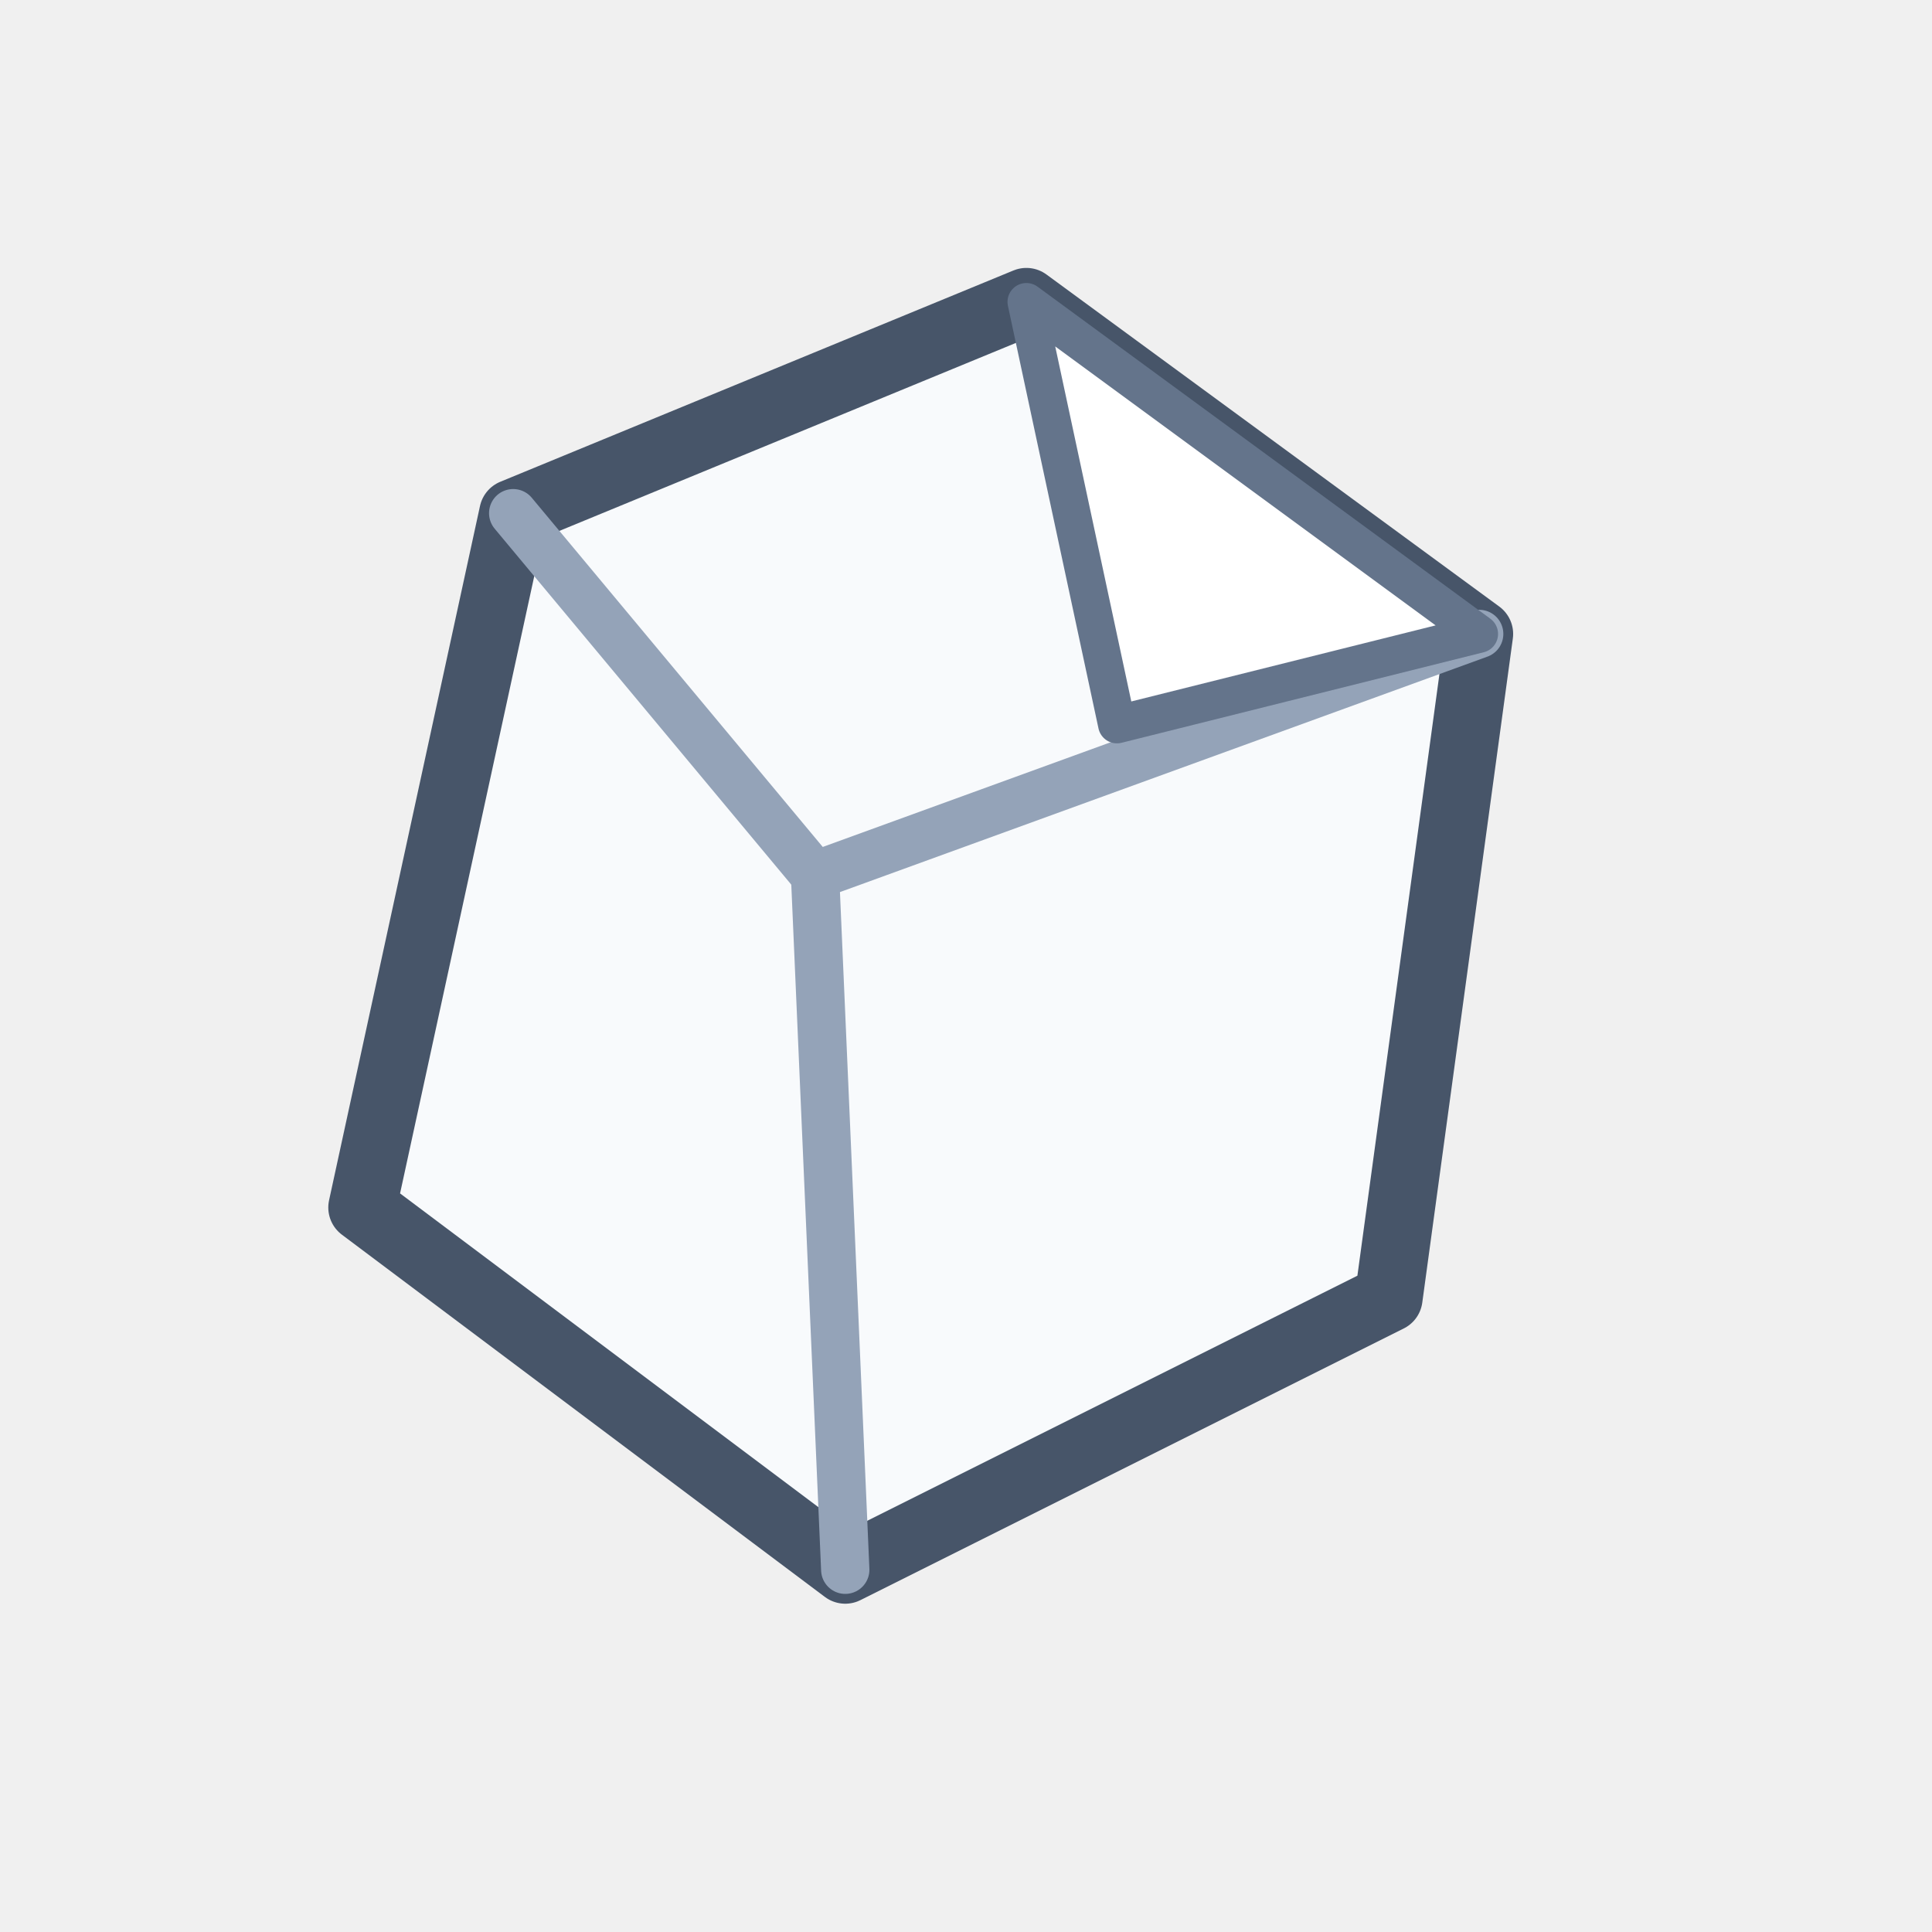
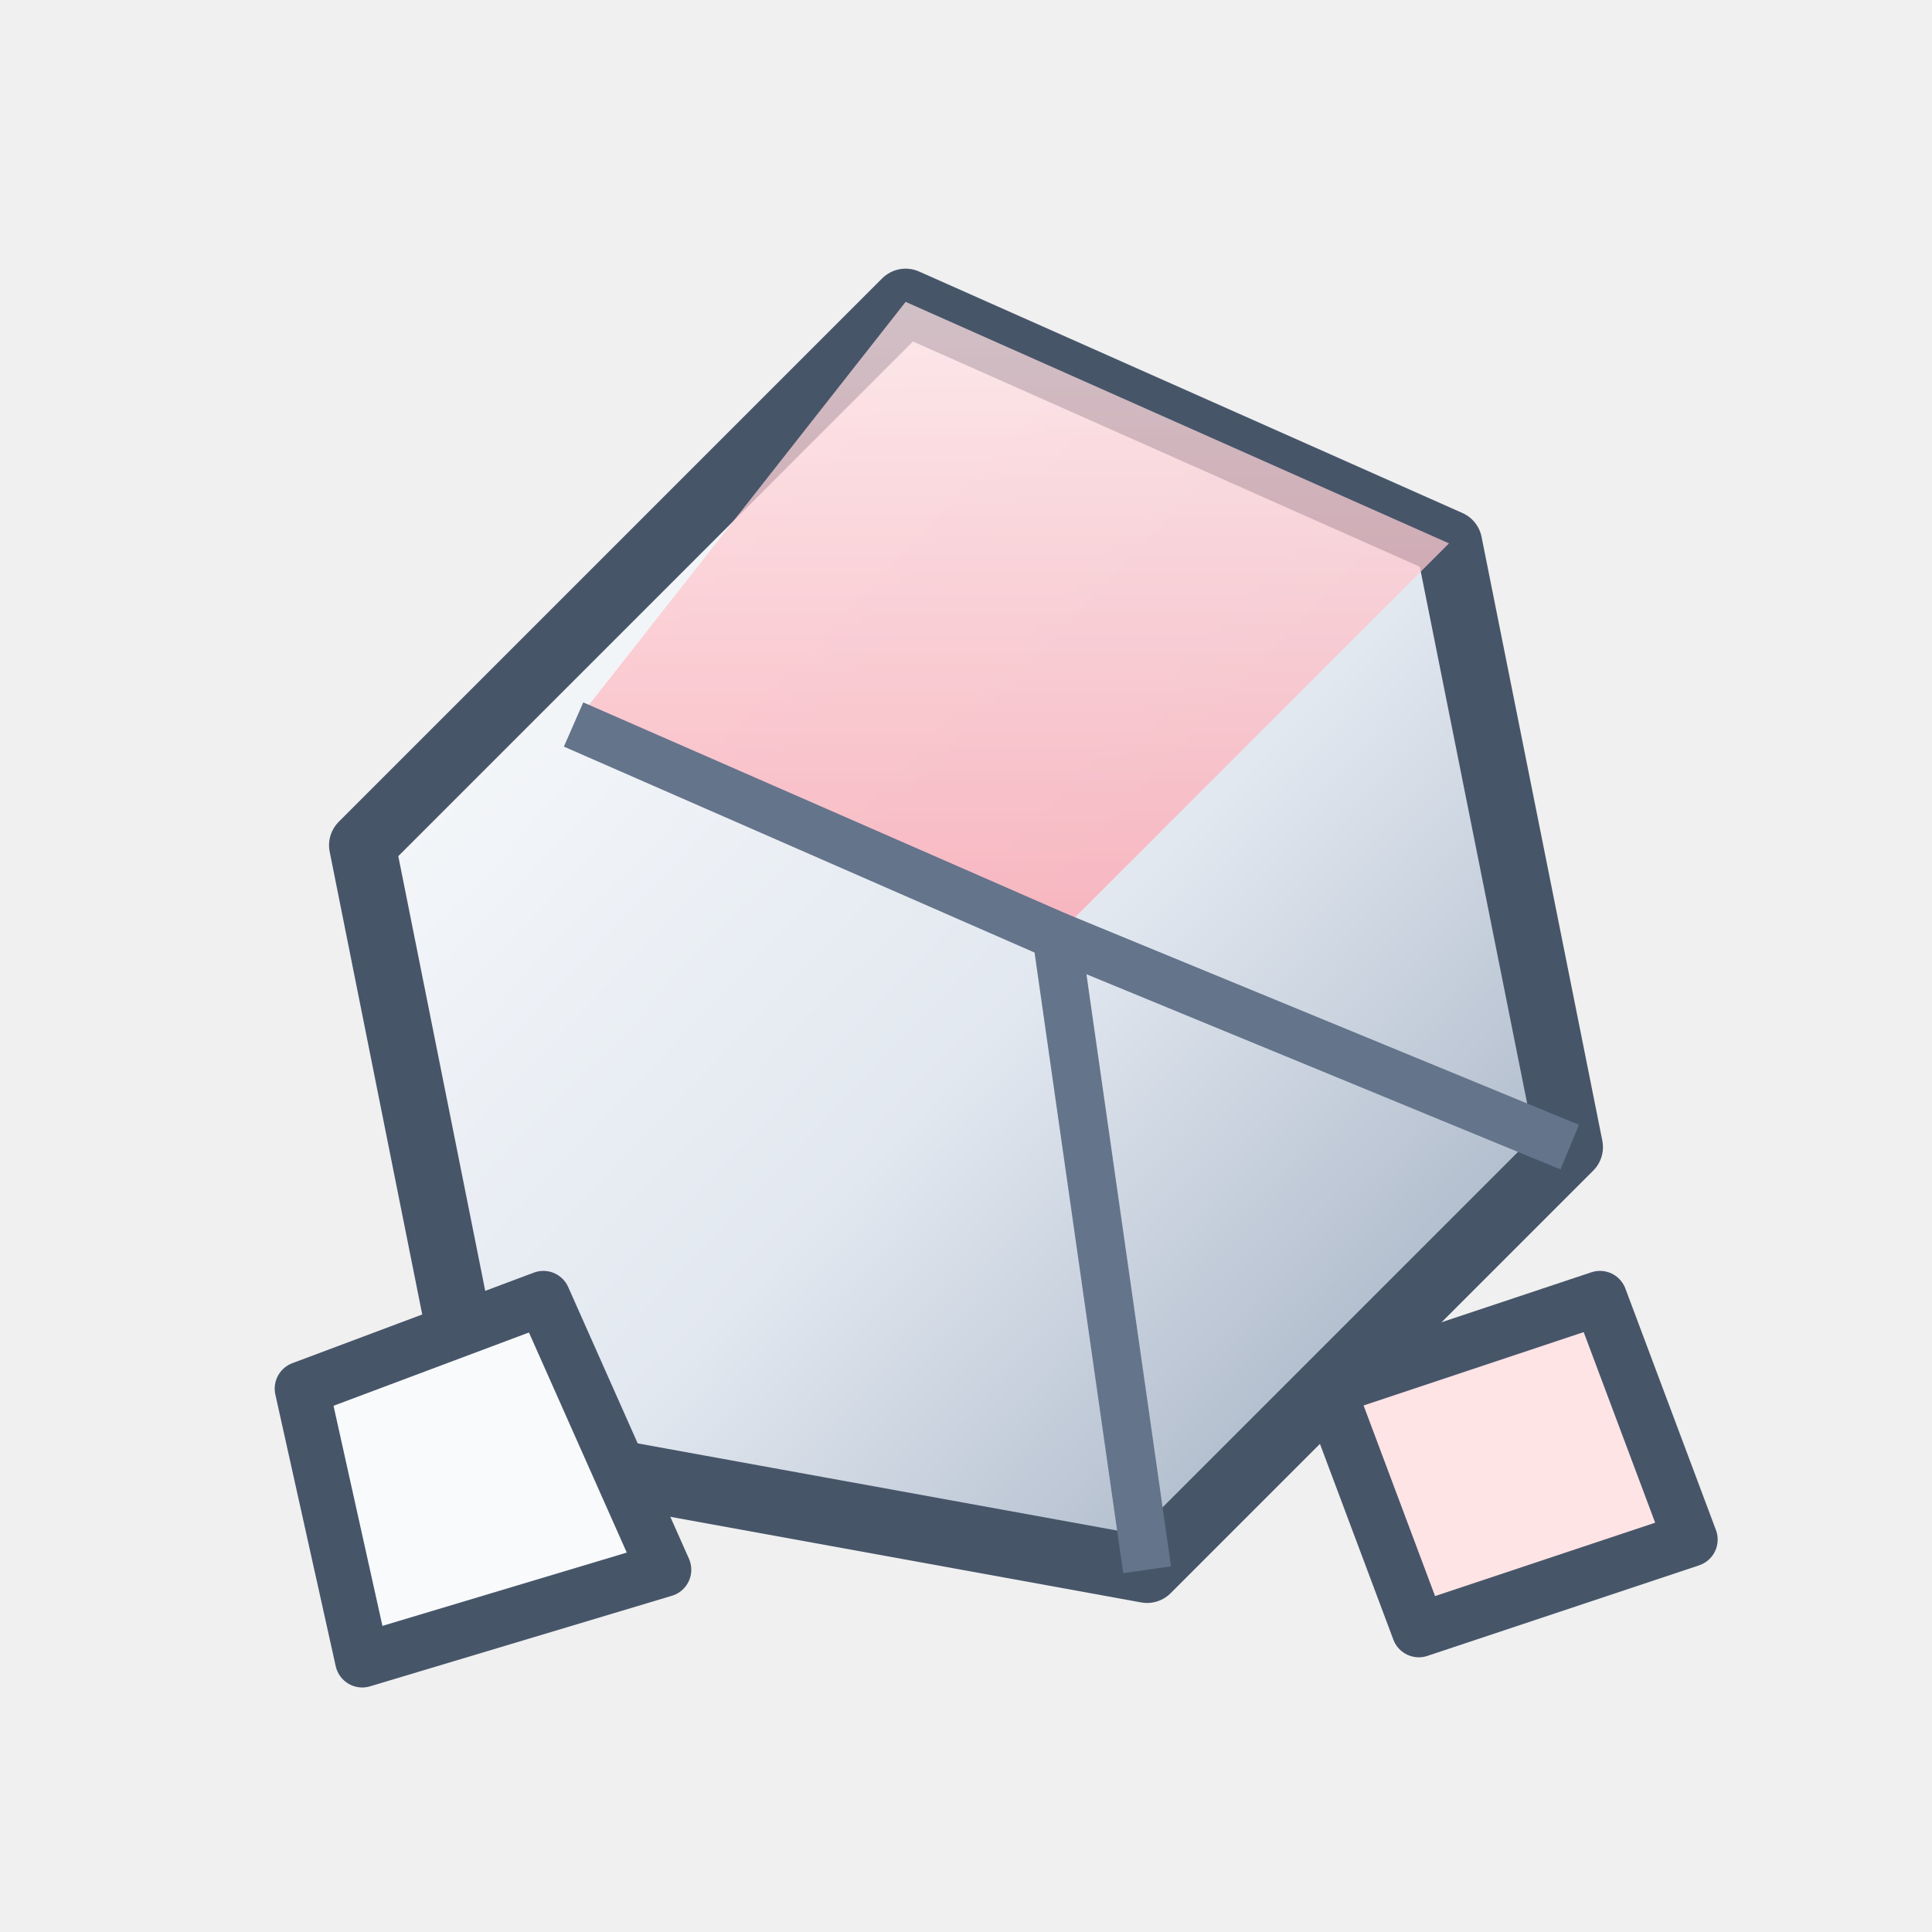
- <svg xmlns="http://www.w3.org/2000/svg" viewBox="0 0 128 128" width="128" height="128">
-   <g stroke-linecap="round" stroke-linejoin="round">
-     <polygon points="34,34 68,20 98,42 92,86 56,104 24,80" fill="#F8FAFC" stroke="#475569" stroke-width="4.5" />
-     <polyline points="34,34 54,58 98,42" fill="none" stroke="#94A3B8" stroke-width="3.2" />
-     <polyline points="54,58 56,104" fill="none" stroke="#94A3B8" stroke-width="3.2" />
-     <polygon points="68,20 98,42 74,48" fill="#FFFFFF" stroke="#64748B" stroke-width="2.5" />
-   </g>
+ <svg xmlns="http://www.w3.org/2000/svg" viewBox="0 0 64 64">
+   <defs>
+     <linearGradient id="rs_main" x1="0" y1="0" x2="1" y2="1">
+       <stop offset="0%" stop-color="#FFFFFF" />
+       <stop offset="55%" stop-color="#E2E8F0" />
+       <stop offset="100%" stop-color="#94A3B8" />
+     </linearGradient>
+     <linearGradient id="rs_pink" x1="0" y1="0" x2="0" y2="1">
+       <stop offset="0%" stop-color="#FFE4E6" />
+       <stop offset="100%" stop-color="#FDA4AF" />
+     </linearGradient>
+   </defs>
+   <polygon points="30,10 48,18 52,38 38,52 16,48 12,28" fill="url(#rs_main)" stroke="#475569" stroke-width="2.2" stroke-linejoin="round" />
+   <polygon points="30,10 48,18 35,31 19,24" fill="url(#rs_pink)" opacity="0.75" />
+   <polyline points="19,24 35,31 38,52" fill="none" stroke="#64748B" stroke-width="1.6" stroke-linejoin="round" />
+   <line x1="35" y1="31" x2="52" y2="38" stroke="#64748B" stroke-width="1.6" />
+   <polygon points="10,46 18,43 22,52 12,55" fill="#F8FAFC" stroke="#475569" stroke-width="1.8" stroke-linejoin="round" />
+   <polygon points="44,46 53,43 56,51 47,54" fill="#FFE4E6" stroke="#475569" stroke-width="1.8" stroke-linejoin="round" />
</svg>
